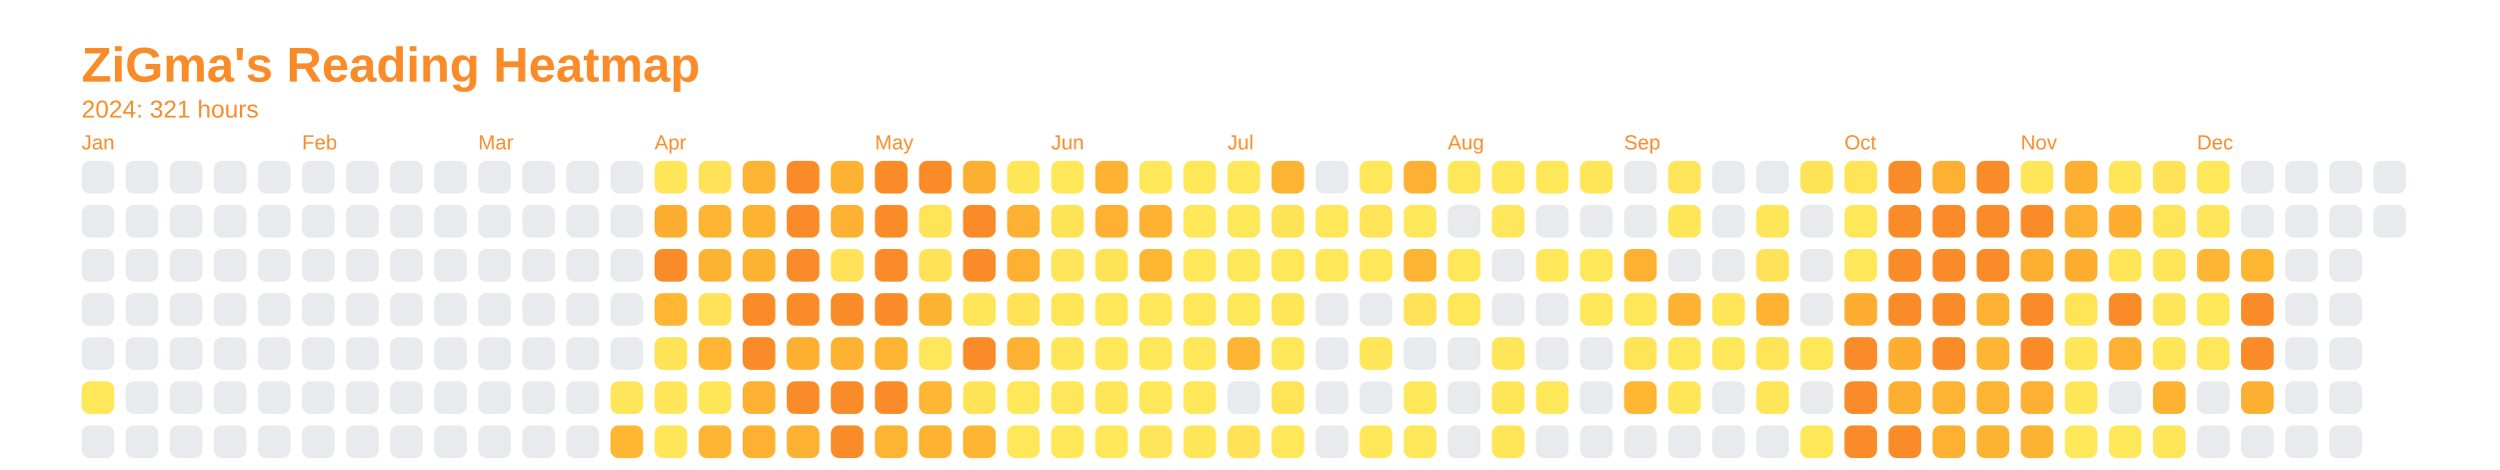
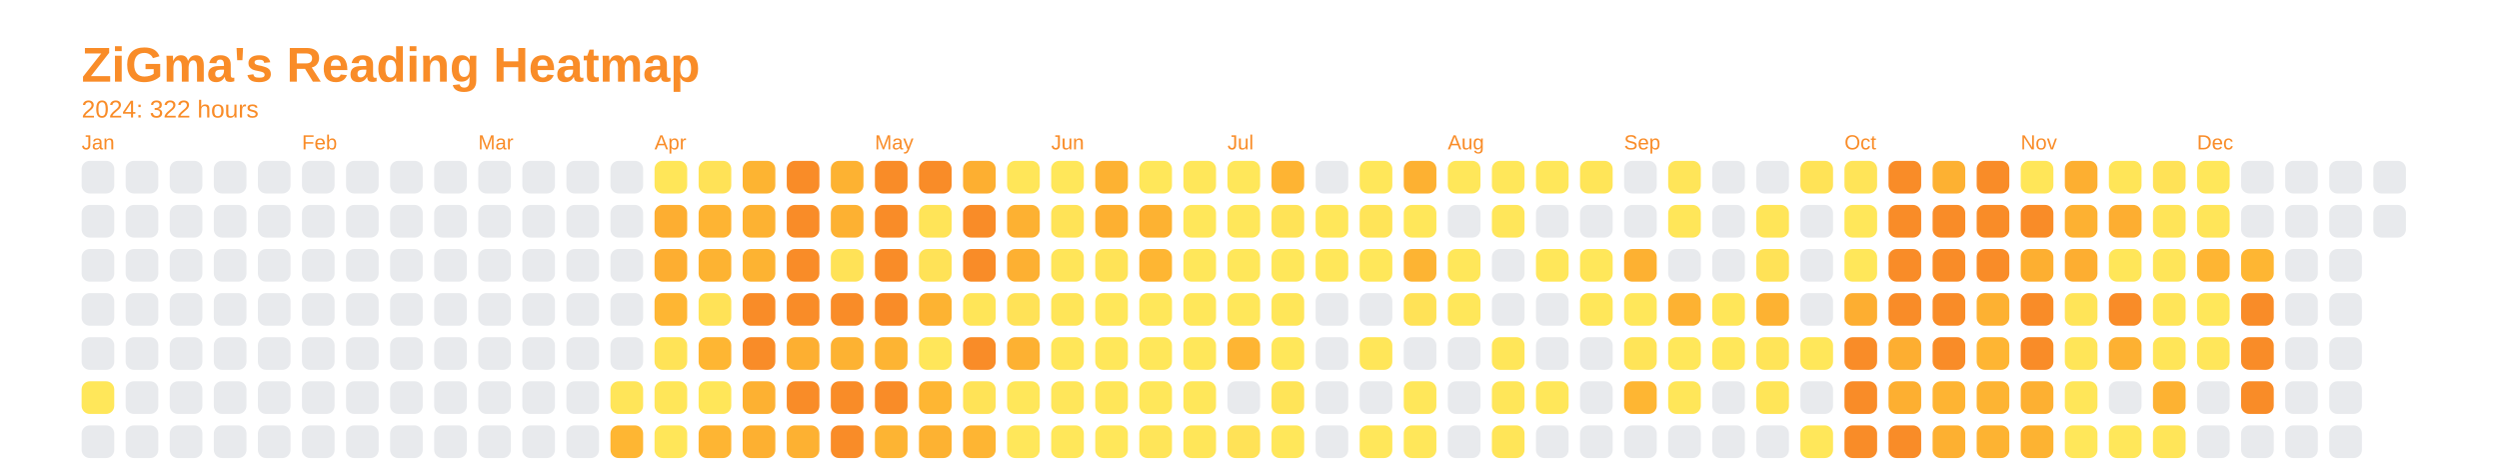
<svg xmlns="http://www.w3.org/2000/svg" baseProfile="full" height="57.5mm" version="1.1" viewBox="0,0,306.2,57.5" width="306.2mm">
  <defs />
  <rect fill="none" height="57.5" width="306.2" x="0" y="0" />
  <text fill="#f98c28" style="font-size:6px; font-family:Arial; font-weight:bold;" x="10" y="10">ZiGma's Reading Heatmap</text>
-   <text fill="#f98c28" style="font-size:3px; font-family:Arial;" x="10" y="14.4">2024: 321 hours</text>
+   <text fill="#f98c28" style="font-size:3px; font-family:Arial;" x="10" y="14.4">2024: 322 hours</text>
  <text fill="#f98c28" style="font-size:2.5px; font-family:Arial" x="10" y="18.3">Jan</text>
  <rect fill="#e8eaed" height="4" rx="1" ry="1" width="4" x="10" y="19.7" />
  <rect fill="#e8eaed" height="4" rx="1" ry="1" width="4" x="10" y="25.1" />
  <rect fill="#e8eaed" height="4" rx="1" ry="1" width="4" x="10" y="30.5" />
  <rect fill="#e8eaed" height="4" rx="1" ry="1" width="4" x="10" y="35.9" />
  <rect fill="#e8eaed" height="4" rx="1" ry="1" width="4" x="10" y="41.3" />
  <rect fill="#ffe75a" height="4" rx="1" ry="1" width="4" x="10" y="46.7" />
  <rect fill="#e8eaed" height="4" rx="1" ry="1" width="4" x="10" y="52.1" />
  <rect fill="#e8eaed" height="4" rx="1" ry="1" width="4" x="15.4" y="19.7" />
  <rect fill="#e8eaed" height="4" rx="1" ry="1" width="4" x="15.4" y="25.1" />
  <rect fill="#e8eaed" height="4" rx="1" ry="1" width="4" x="15.4" y="30.5" />
  <rect fill="#e8eaed" height="4" rx="1" ry="1" width="4" x="15.4" y="35.9" />
  <rect fill="#e8eaed" height="4" rx="1" ry="1" width="4" x="15.4" y="41.3" />
  <rect fill="#e8eaed" height="4" rx="1" ry="1" width="4" x="15.4" y="46.7" />
  <rect fill="#e8eaed" height="4" rx="1" ry="1" width="4" x="15.4" y="52.1" />
  <rect fill="#e8eaed" height="4" rx="1" ry="1" width="4" x="20.8" y="19.7" />
  <rect fill="#e8eaed" height="4" rx="1" ry="1" width="4" x="20.8" y="25.1" />
  <rect fill="#e8eaed" height="4" rx="1" ry="1" width="4" x="20.8" y="30.5" />
  <rect fill="#e8eaed" height="4" rx="1" ry="1" width="4" x="20.8" y="35.9" />
  <rect fill="#e8eaed" height="4" rx="1" ry="1" width="4" x="20.8" y="41.3" />
  <rect fill="#e8eaed" height="4" rx="1" ry="1" width="4" x="20.8" y="46.7" />
  <rect fill="#e8eaed" height="4" rx="1" ry="1" width="4" x="20.8" y="52.1" />
  <rect fill="#e8eaed" height="4" rx="1" ry="1" width="4" x="26.2" y="19.7" />
  <rect fill="#e8eaed" height="4" rx="1" ry="1" width="4" x="26.2" y="25.1" />
  <rect fill="#e8eaed" height="4" rx="1" ry="1" width="4" x="26.2" y="30.5" />
  <rect fill="#e8eaed" height="4" rx="1" ry="1" width="4" x="26.2" y="35.9" />
  <rect fill="#e8eaed" height="4" rx="1" ry="1" width="4" x="26.2" y="41.3" />
  <rect fill="#e8eaed" height="4" rx="1" ry="1" width="4" x="26.2" y="46.7" />
  <rect fill="#e8eaed" height="4" rx="1" ry="1" width="4" x="26.2" y="52.1" />
  <rect fill="#e8eaed" height="4" rx="1" ry="1" width="4" x="31.6" y="19.7" />
  <rect fill="#e8eaed" height="4" rx="1" ry="1" width="4" x="31.6" y="25.1" />
  <rect fill="#e8eaed" height="4" rx="1" ry="1" width="4" x="31.6" y="30.5" />
  <rect fill="#e8eaed" height="4" rx="1" ry="1" width="4" x="31.6" y="35.9" />
  <rect fill="#e8eaed" height="4" rx="1" ry="1" width="4" x="31.6" y="41.3" />
  <rect fill="#e8eaed" height="4" rx="1" ry="1" width="4" x="31.6" y="46.7" />
  <rect fill="#e8eaed" height="4" rx="1" ry="1" width="4" x="31.6" y="52.1" />
  <text fill="#f98c28" style="font-size:2.5px; font-family:Arial" x="37.0" y="18.3">Feb</text>
  <rect fill="#e8eaed" height="4" rx="1" ry="1" width="4" x="37.0" y="19.7" />
  <rect fill="#e8eaed" height="4" rx="1" ry="1" width="4" x="37.0" y="25.1" />
  <rect fill="#e8eaed" height="4" rx="1" ry="1" width="4" x="37.0" y="30.5" />
  <rect fill="#e8eaed" height="4" rx="1" ry="1" width="4" x="37.0" y="35.9" />
  <rect fill="#e8eaed" height="4" rx="1" ry="1" width="4" x="37.0" y="41.3" />
  <rect fill="#e8eaed" height="4" rx="1" ry="1" width="4" x="37.0" y="46.7" />
  <rect fill="#e8eaed" height="4" rx="1" ry="1" width="4" x="37.0" y="52.1" />
  <rect fill="#e8eaed" height="4" rx="1" ry="1" width="4" x="42.4" y="19.7" />
  <rect fill="#e8eaed" height="4" rx="1" ry="1" width="4" x="42.4" y="25.1" />
  <rect fill="#e8eaed" height="4" rx="1" ry="1" width="4" x="42.4" y="30.5" />
  <rect fill="#e8eaed" height="4" rx="1" ry="1" width="4" x="42.4" y="35.9" />
  <rect fill="#e8eaed" height="4" rx="1" ry="1" width="4" x="42.4" y="41.3" />
  <rect fill="#e8eaed" height="4" rx="1" ry="1" width="4" x="42.4" y="46.7" />
  <rect fill="#e8eaed" height="4" rx="1" ry="1" width="4" x="42.4" y="52.1" />
  <rect fill="#e8eaed" height="4" rx="1" ry="1" width="4" x="47.8" y="19.7" />
  <rect fill="#e8eaed" height="4" rx="1" ry="1" width="4" x="47.8" y="25.1" />
  <rect fill="#e8eaed" height="4" rx="1" ry="1" width="4" x="47.8" y="30.5" />
  <rect fill="#e8eaed" height="4" rx="1" ry="1" width="4" x="47.8" y="35.9" />
  <rect fill="#e8eaed" height="4" rx="1" ry="1" width="4" x="47.8" y="41.3" />
  <rect fill="#e8eaed" height="4" rx="1" ry="1" width="4" x="47.8" y="46.7" />
  <rect fill="#e8eaed" height="4" rx="1" ry="1" width="4" x="47.8" y="52.1" />
  <rect fill="#e8eaed" height="4" rx="1" ry="1" width="4" x="53.2" y="19.7" />
  <rect fill="#e8eaed" height="4" rx="1" ry="1" width="4" x="53.2" y="25.1" />
  <rect fill="#e8eaed" height="4" rx="1" ry="1" width="4" x="53.2" y="30.5" />
  <rect fill="#e8eaed" height="4" rx="1" ry="1" width="4" x="53.2" y="35.9" />
  <rect fill="#e8eaed" height="4" rx="1" ry="1" width="4" x="53.2" y="41.3" />
  <rect fill="#e8eaed" height="4" rx="1" ry="1" width="4" x="53.2" y="46.7" />
  <rect fill="#e8eaed" height="4" rx="1" ry="1" width="4" x="53.2" y="52.1" />
  <text fill="#f98c28" style="font-size:2.5px; font-family:Arial" x="58.6" y="18.3">Mar</text>
  <rect fill="#e8eaed" height="4" rx="1" ry="1" width="4" x="58.6" y="19.7" />
  <rect fill="#e8eaed" height="4" rx="1" ry="1" width="4" x="58.6" y="25.1" />
  <rect fill="#e8eaed" height="4" rx="1" ry="1" width="4" x="58.6" y="30.5" />
  <rect fill="#e8eaed" height="4" rx="1" ry="1" width="4" x="58.6" y="35.9" />
  <rect fill="#e8eaed" height="4" rx="1" ry="1" width="4" x="58.6" y="41.3" />
  <rect fill="#e8eaed" height="4" rx="1" ry="1" width="4" x="58.6" y="46.7" />
  <rect fill="#e8eaed" height="4" rx="1" ry="1" width="4" x="58.6" y="52.1" />
  <rect fill="#e8eaed" height="4" rx="1" ry="1" width="4" x="64" y="19.7" />
  <rect fill="#e8eaed" height="4" rx="1" ry="1" width="4" x="64" y="25.1" />
  <rect fill="#e8eaed" height="4" rx="1" ry="1" width="4" x="64" y="30.5" />
  <rect fill="#e8eaed" height="4" rx="1" ry="1" width="4" x="64" y="35.9" />
  <rect fill="#e8eaed" height="4" rx="1" ry="1" width="4" x="64" y="41.3" />
  <rect fill="#e8eaed" height="4" rx="1" ry="1" width="4" x="64" y="46.7" />
  <rect fill="#e8eaed" height="4" rx="1" ry="1" width="4" x="64" y="52.1" />
  <rect fill="#e8eaed" height="4" rx="1" ry="1" width="4" x="69.4" y="19.7" />
  <rect fill="#e8eaed" height="4" rx="1" ry="1" width="4" x="69.4" y="25.1" />
  <rect fill="#e8eaed" height="4" rx="1" ry="1" width="4" x="69.4" y="30.5" />
  <rect fill="#e8eaed" height="4" rx="1" ry="1" width="4" x="69.4" y="35.9" />
  <rect fill="#e8eaed" height="4" rx="1" ry="1" width="4" x="69.4" y="41.3" />
  <rect fill="#e8eaed" height="4" rx="1" ry="1" width="4" x="69.4" y="46.7" />
  <rect fill="#e8eaed" height="4" rx="1" ry="1" width="4" x="69.4" y="52.1" />
  <rect fill="#e8eaed" height="4" rx="1" ry="1" width="4" x="74.8" y="19.7" />
  <rect fill="#e8eaed" height="4" rx="1" ry="1" width="4" x="74.8" y="25.1" />
  <rect fill="#e8eaed" height="4" rx="1" ry="1" width="4" x="74.8" y="30.5" />
  <rect fill="#e8eaed" height="4" rx="1" ry="1" width="4" x="74.8" y="35.9" />
  <rect fill="#e8eaed" height="4" rx="1" ry="1" width="4" x="74.8" y="41.3" />
  <rect fill="#ffe559" height="4" rx="1" ry="1" width="4" x="74.8" y="46.7" />
  <rect fill="#feb633" height="4" rx="1" ry="1" width="4" x="74.8" y="52.1" />
  <text fill="#f98c28" style="font-size:2.5px; font-family:Arial" x="80.2" y="18.3">Apr</text>
  <rect fill="#ffe659" height="4" rx="1" ry="1" width="4" x="80.2" y="19.7" />
  <rect fill="#fdae31" height="4" rx="1" ry="1" width="4" x="80.2" y="25.1" />
-   <rect fill="#f98c28" height="4" rx="1" ry="1" width="4" x="80.2" y="30.5" />
+   <rect fill="#fdae31" height="4" rx="1" ry="1" width="4" x="80.2" y="30.5" />
  <rect fill="#feb633" height="4" rx="1" ry="1" width="4" x="80.2" y="35.9" />
  <rect fill="#ffe357" height="4" rx="1" ry="1" width="4" x="80.2" y="41.3" />
  <rect fill="#ffe659" height="4" rx="1" ry="1" width="4" x="80.2" y="46.7" />
  <rect fill="#ffe659" height="4" rx="1" ry="1" width="4" x="80.2" y="52.1" />
  <rect fill="#ffe257" height="4" rx="1" ry="1" width="4" x="85.6" y="19.7" />
  <rect fill="#feb433" height="4" rx="1" ry="1" width="4" x="85.6" y="25.1" />
  <rect fill="#fdb332" height="4" rx="1" ry="1" width="4" x="85.6" y="30.5" />
  <rect fill="#ffe257" height="4" rx="1" ry="1" width="4" x="85.6" y="35.9" />
  <rect fill="#feb633" height="4" rx="1" ry="1" width="4" x="85.6" y="41.3" />
  <rect fill="#ffe659" height="4" rx="1" ry="1" width="4" x="85.6" y="46.7" />
  <rect fill="#feb533" height="4" rx="1" ry="1" width="4" x="85.6" y="52.1" />
  <rect fill="#fdb432" height="4" rx="1" ry="1" width="4" x="91" y="19.7" />
  <rect fill="#fdb232" height="4" rx="1" ry="1" width="4" x="91" y="25.1" />
  <rect fill="#fdb332" height="4" rx="1" ry="1" width="4" x="91" y="30.5" />
  <rect fill="#f98c28" height="4" rx="1" ry="1" width="4" x="91" y="35.9" />
  <rect fill="#f98c28" height="4" rx="1" ry="1" width="4" x="91" y="41.3" />
  <rect fill="#fdb132" height="4" rx="1" ry="1" width="4" x="91" y="46.7" />
  <rect fill="#fdb031" height="4" rx="1" ry="1" width="4" x="91" y="52.1" />
  <rect fill="#f98c28" height="4" rx="1" ry="1" width="4" x="96.4" y="19.7" />
  <rect fill="#f98c28" height="4" rx="1" ry="1" width="4" x="96.4" y="25.1" />
  <rect fill="#f98c28" height="4" rx="1" ry="1" width="4" x="96.4" y="30.5" />
  <rect fill="#f98c28" height="4" rx="1" ry="1" width="4" x="96.4" y="35.9" />
  <rect fill="#fdaf31" height="4" rx="1" ry="1" width="4" x="96.4" y="41.3" />
  <rect fill="#f98c28" height="4" rx="1" ry="1" width="4" x="96.4" y="46.7" />
  <rect fill="#fdb132" height="4" rx="1" ry="1" width="4" x="96.4" y="52.1" />
  <rect fill="#fdb232" height="4" rx="1" ry="1" width="4" x="101.8" y="19.7" />
  <rect fill="#fdb132" height="4" rx="1" ry="1" width="4" x="101.8" y="25.1" />
  <rect fill="#ffe257" height="4" rx="1" ry="1" width="4" x="101.8" y="30.5" />
  <rect fill="#f98c28" height="4" rx="1" ry="1" width="4" x="101.8" y="35.9" />
  <rect fill="#fdb232" height="4" rx="1" ry="1" width="4" x="101.8" y="41.3" />
  <rect fill="#f98c28" height="4" rx="1" ry="1" width="4" x="101.8" y="46.7" />
  <rect fill="#f98c28" height="4" rx="1" ry="1" width="4" x="101.8" y="52.1" />
  <text fill="#f98c28" style="font-size:2.5px; font-family:Arial" x="107.2" y="18.3">May</text>
  <rect fill="#f98c28" height="4" rx="1" ry="1" width="4" x="107.2" y="19.7" />
  <rect fill="#f98c28" height="4" rx="1" ry="1" width="4" x="107.2" y="25.1" />
  <rect fill="#f98c28" height="4" rx="1" ry="1" width="4" x="107.2" y="30.5" />
  <rect fill="#f98c28" height="4" rx="1" ry="1" width="4" x="107.2" y="35.9" />
  <rect fill="#fdb433" height="4" rx="1" ry="1" width="4" x="107.2" y="41.3" />
  <rect fill="#f98c28" height="4" rx="1" ry="1" width="4" x="107.2" y="46.7" />
  <rect fill="#fdb433" height="4" rx="1" ry="1" width="4" x="107.2" y="52.1" />
  <rect fill="#f98c28" height="4" rx="1" ry="1" width="4" x="112.6" y="19.7" />
  <rect fill="#ffe458" height="4" rx="1" ry="1" width="4" x="112.6" y="25.1" />
  <rect fill="#ffe257" height="4" rx="1" ry="1" width="4" x="112.6" y="30.5" />
  <rect fill="#fdb332" height="4" rx="1" ry="1" width="4" x="112.6" y="35.9" />
  <rect fill="#ffe65a" height="4" rx="1" ry="1" width="4" x="112.6" y="41.3" />
  <rect fill="#feb633" height="4" rx="1" ry="1" width="4" x="112.6" y="46.7" />
  <rect fill="#fdb232" height="4" rx="1" ry="1" width="4" x="112.6" y="52.1" />
  <rect fill="#fdaf31" height="4" rx="1" ry="1" width="4" x="118" y="19.7" />
  <rect fill="#f98c28" height="4" rx="1" ry="1" width="4" x="118" y="25.1" />
  <rect fill="#f98c28" height="4" rx="1" ry="1" width="4" x="118" y="30.5" />
  <rect fill="#ffe558" height="4" rx="1" ry="1" width="4" x="118" y="35.9" />
  <rect fill="#f98c28" height="4" rx="1" ry="1" width="4" x="118" y="41.3" />
  <rect fill="#ffe357" height="4" rx="1" ry="1" width="4" x="118" y="46.7" />
  <rect fill="#feb533" height="4" rx="1" ry="1" width="4" x="118" y="52.1" />
  <rect fill="#ffe659" height="4" rx="1" ry="1" width="4" x="123.4" y="19.7" />
  <rect fill="#fdb132" height="4" rx="1" ry="1" width="4" x="123.4" y="25.1" />
  <rect fill="#fdb032" height="4" rx="1" ry="1" width="4" x="123.4" y="30.5" />
  <rect fill="#ffe257" height="4" rx="1" ry="1" width="4" x="123.4" y="35.9" />
  <rect fill="#fdb132" height="4" rx="1" ry="1" width="4" x="123.4" y="41.3" />
  <rect fill="#ffe75a" height="4" rx="1" ry="1" width="4" x="123.4" y="46.7" />
  <rect fill="#ffe75a" height="4" rx="1" ry="1" width="4" x="123.4" y="52.1" />
  <text fill="#f98c28" style="font-size:2.5px; font-family:Arial" x="128.8" y="18.3">Jun</text>
  <rect fill="#ffe75a" height="4" rx="1" ry="1" width="4" x="128.8" y="19.7" />
  <rect fill="#ffe357" height="4" rx="1" ry="1" width="4" x="128.8" y="25.1" />
  <rect fill="#ffe559" height="4" rx="1" ry="1" width="4" x="128.8" y="30.5" />
  <rect fill="#ffe558" height="4" rx="1" ry="1" width="4" x="128.8" y="35.9" />
  <rect fill="#ffe659" height="4" rx="1" ry="1" width="4" x="128.8" y="41.3" />
  <rect fill="#ffe65a" height="4" rx="1" ry="1" width="4" x="128.8" y="46.7" />
  <rect fill="#ffe75a" height="4" rx="1" ry="1" width="4" x="128.8" y="52.1" />
  <rect fill="#fdb232" height="4" rx="1" ry="1" width="4" x="134.2" y="19.7" />
  <rect fill="#fdb031" height="4" rx="1" ry="1" width="4" x="134.2" y="25.1" />
  <rect fill="#ffe357" height="4" rx="1" ry="1" width="4" x="134.2" y="30.5" />
  <rect fill="#ffe75a" height="4" rx="1" ry="1" width="4" x="134.2" y="35.9" />
  <rect fill="#ffe75a" height="4" rx="1" ry="1" width="4" x="134.2" y="41.3" />
  <rect fill="#ffe659" height="4" rx="1" ry="1" width="4" x="134.2" y="46.7" />
  <rect fill="#ffe75a" height="4" rx="1" ry="1" width="4" x="134.2" y="52.1" />
  <rect fill="#ffe75a" height="4" rx="1" ry="1" width="4" x="139.6" y="19.7" />
  <rect fill="#fdb232" height="4" rx="1" ry="1" width="4" x="139.6" y="25.1" />
  <rect fill="#feb633" height="4" rx="1" ry="1" width="4" x="139.6" y="30.5" />
  <rect fill="#ffe75a" height="4" rx="1" ry="1" width="4" x="139.6" y="35.9" />
  <rect fill="#ffe75a" height="4" rx="1" ry="1" width="4" x="139.6" y="41.3" />
  <rect fill="#ffe75a" height="4" rx="1" ry="1" width="4" x="139.6" y="46.7" />
  <rect fill="#ffe559" height="4" rx="1" ry="1" width="4" x="139.6" y="52.1" />
  <rect fill="#ffe75a" height="4" rx="1" ry="1" width="4" x="145" y="19.7" />
  <rect fill="#ffe75a" height="4" rx="1" ry="1" width="4" x="145" y="25.1" />
  <rect fill="#ffe75a" height="4" rx="1" ry="1" width="4" x="145" y="30.5" />
  <rect fill="#ffe75a" height="4" rx="1" ry="1" width="4" x="145" y="35.9" />
  <rect fill="#ffe75a" height="4" rx="1" ry="1" width="4" x="145" y="41.3" />
  <rect fill="#ffe75a" height="4" rx="1" ry="1" width="4" x="145" y="46.7" />
  <rect fill="#ffe659" height="4" rx="1" ry="1" width="4" x="145" y="52.1" />
  <text fill="#f98c28" style="font-size:2.5px; font-family:Arial" x="150.4" y="18.3">Jul</text>
  <rect fill="#ffe75a" height="4" rx="1" ry="1" width="4" x="150.4" y="19.7" />
  <rect fill="#ffe75a" height="4" rx="1" ry="1" width="4" x="150.4" y="25.1" />
  <rect fill="#ffe75a" height="4" rx="1" ry="1" width="4" x="150.4" y="30.5" />
  <rect fill="#ffe75a" height="4" rx="1" ry="1" width="4" x="150.4" y="35.9" />
  <rect fill="#feb533" height="4" rx="1" ry="1" width="4" x="150.4" y="41.3" />
  <rect fill="#e8eaed" height="4" rx="1" ry="1" width="4" x="150.4" y="46.7" />
  <rect fill="#ffe257" height="4" rx="1" ry="1" width="4" x="150.4" y="52.1" />
  <rect fill="#feb433" height="4" rx="1" ry="1" width="4" x="155.8" y="19.7" />
  <rect fill="#ffe357" height="4" rx="1" ry="1" width="4" x="155.8" y="25.1" />
  <rect fill="#ffe75a" height="4" rx="1" ry="1" width="4" x="155.8" y="30.5" />
  <rect fill="#ffe659" height="4" rx="1" ry="1" width="4" x="155.8" y="35.9" />
  <rect fill="#ffe75a" height="4" rx="1" ry="1" width="4" x="155.8" y="41.3" />
  <rect fill="#ffe458" height="4" rx="1" ry="1" width="4" x="155.8" y="46.7" />
  <rect fill="#ffe75a" height="4" rx="1" ry="1" width="4" x="155.8" y="52.1" />
  <rect fill="#e8eaed" height="4" rx="1" ry="1" width="4" x="161.2" y="19.7" />
  <rect fill="#ffe75a" height="4" rx="1" ry="1" width="4" x="161.2" y="25.1" />
  <rect fill="#ffe75a" height="4" rx="1" ry="1" width="4" x="161.2" y="30.5" />
  <rect fill="#e8eaed" height="4" rx="1" ry="1" width="4" x="161.2" y="35.9" />
  <rect fill="#e8eaed" height="4" rx="1" ry="1" width="4" x="161.2" y="41.3" />
  <rect fill="#e8eaed" height="4" rx="1" ry="1" width="4" x="161.2" y="46.7" />
  <rect fill="#e8eaed" height="4" rx="1" ry="1" width="4" x="161.2" y="52.1" />
  <rect fill="#ffe75a" height="4" rx="1" ry="1" width="4" x="166.6" y="19.7" />
  <rect fill="#ffe458" height="4" rx="1" ry="1" width="4" x="166.6" y="25.1" />
  <rect fill="#ffe75a" height="4" rx="1" ry="1" width="4" x="166.6" y="30.5" />
  <rect fill="#e8eaed" height="4" rx="1" ry="1" width="4" x="166.6" y="35.9" />
  <rect fill="#ffe659" height="4" rx="1" ry="1" width="4" x="166.6" y="41.3" />
  <rect fill="#e8eaed" height="4" rx="1" ry="1" width="4" x="166.6" y="46.7" />
  <rect fill="#ffe75a" height="4" rx="1" ry="1" width="4" x="166.6" y="52.1" />
  <rect fill="#fdb132" height="4" rx="1" ry="1" width="4" x="172" y="19.7" />
  <rect fill="#ffe75a" height="4" rx="1" ry="1" width="4" x="172" y="25.1" />
  <rect fill="#fdb433" height="4" rx="1" ry="1" width="4" x="172" y="30.5" />
  <rect fill="#ffe257" height="4" rx="1" ry="1" width="4" x="172" y="35.9" />
  <rect fill="#e8eaed" height="4" rx="1" ry="1" width="4" x="172" y="41.3" />
  <rect fill="#ffe75a" height="4" rx="1" ry="1" width="4" x="172" y="46.7" />
  <rect fill="#ffe75a" height="4" rx="1" ry="1" width="4" x="172" y="52.1" />
  <text fill="#f98c28" style="font-size:2.5px; font-family:Arial" x="177.4" y="18.3">Aug</text>
  <rect fill="#ffe75a" height="4" rx="1" ry="1" width="4" x="177.4" y="19.7" />
  <rect fill="#e8eaed" height="4" rx="1" ry="1" width="4" x="177.4" y="25.1" />
  <rect fill="#ffe75a" height="4" rx="1" ry="1" width="4" x="177.4" y="30.5" />
  <rect fill="#ffe75a" height="4" rx="1" ry="1" width="4" x="177.4" y="35.9" />
  <rect fill="#e8eaed" height="4" rx="1" ry="1" width="4" x="177.4" y="41.3" />
  <rect fill="#e8eaed" height="4" rx="1" ry="1" width="4" x="177.4" y="46.7" />
  <rect fill="#e8eaed" height="4" rx="1" ry="1" width="4" x="177.4" y="52.1" />
  <rect fill="#ffe75a" height="4" rx="1" ry="1" width="4" x="182.8" y="19.7" />
  <rect fill="#ffe65a" height="4" rx="1" ry="1" width="4" x="182.8" y="25.1" />
  <rect fill="#e8eaed" height="4" rx="1" ry="1" width="4" x="182.8" y="30.5" />
  <rect fill="#e8eaed" height="4" rx="1" ry="1" width="4" x="182.8" y="35.9" />
  <rect fill="#ffe659" height="4" rx="1" ry="1" width="4" x="182.8" y="41.3" />
  <rect fill="#ffe659" height="4" rx="1" ry="1" width="4" x="182.8" y="46.7" />
  <rect fill="#ffe558" height="4" rx="1" ry="1" width="4" x="182.8" y="52.1" />
  <rect fill="#ffe75a" height="4" rx="1" ry="1" width="4" x="188.2" y="19.7" />
  <rect fill="#e8eaed" height="4" rx="1" ry="1" width="4" x="188.2" y="25.1" />
  <rect fill="#ffe75a" height="4" rx="1" ry="1" width="4" x="188.2" y="30.5" />
  <rect fill="#e8eaed" height="4" rx="1" ry="1" width="4" x="188.2" y="35.9" />
  <rect fill="#e8eaed" height="4" rx="1" ry="1" width="4" x="188.2" y="41.3" />
  <rect fill="#ffe75a" height="4" rx="1" ry="1" width="4" x="188.2" y="46.7" />
  <rect fill="#e8eaed" height="4" rx="1" ry="1" width="4" x="188.2" y="52.1" />
  <rect fill="#ffe558" height="4" rx="1" ry="1" width="4" x="193.6" y="19.7" />
  <rect fill="#e8eaed" height="4" rx="1" ry="1" width="4" x="193.6" y="25.1" />
  <rect fill="#ffe75a" height="4" rx="1" ry="1" width="4" x="193.6" y="30.5" />
  <rect fill="#ffe75a" height="4" rx="1" ry="1" width="4" x="193.6" y="35.9" />
  <rect fill="#e8eaed" height="4" rx="1" ry="1" width="4" x="193.6" y="41.3" />
  <rect fill="#e8eaed" height="4" rx="1" ry="1" width="4" x="193.6" y="46.7" />
  <rect fill="#e8eaed" height="4" rx="1" ry="1" width="4" x="193.6" y="52.1" />
  <text fill="#f98c28" style="font-size:2.5px; font-family:Arial" x="199" y="18.3">Sep</text>
  <rect fill="#e8eaed" height="4" rx="1" ry="1" width="4" x="199" y="19.7" />
  <rect fill="#e8eaed" height="4" rx="1" ry="1" width="4" x="199" y="25.1" />
  <rect fill="#fdb132" height="4" rx="1" ry="1" width="4" x="199" y="30.5" />
  <rect fill="#ffe75a" height="4" rx="1" ry="1" width="4" x="199" y="35.9" />
  <rect fill="#ffe458" height="4" rx="1" ry="1" width="4" x="199" y="41.3" />
  <rect fill="#feb633" height="4" rx="1" ry="1" width="4" x="199" y="46.7" />
  <rect fill="#e8eaed" height="4" rx="1" ry="1" width="4" x="199" y="52.1" />
  <rect fill="#ffe559" height="4" rx="1" ry="1" width="4" x="204.4" y="19.7" />
  <rect fill="#ffe659" height="4" rx="1" ry="1" width="4" x="204.4" y="25.1" />
  <rect fill="#e8eaed" height="4" rx="1" ry="1" width="4" x="204.4" y="30.5" />
  <rect fill="#fdb232" height="4" rx="1" ry="1" width="4" x="204.4" y="35.9" />
  <rect fill="#ffe75a" height="4" rx="1" ry="1" width="4" x="204.4" y="41.3" />
  <rect fill="#ffe659" height="4" rx="1" ry="1" width="4" x="204.4" y="46.7" />
  <rect fill="#e8eaed" height="4" rx="1" ry="1" width="4" x="204.4" y="52.1" />
  <rect fill="#e8eaed" height="4" rx="1" ry="1" width="4" x="209.8" y="19.7" />
  <rect fill="#e8eaed" height="4" rx="1" ry="1" width="4" x="209.8" y="25.1" />
  <rect fill="#e8eaed" height="4" rx="1" ry="1" width="4" x="209.8" y="30.5" />
  <rect fill="#ffe659" height="4" rx="1" ry="1" width="4" x="209.8" y="35.9" />
  <rect fill="#ffe75a" height="4" rx="1" ry="1" width="4" x="209.8" y="41.3" />
  <rect fill="#e8eaed" height="4" rx="1" ry="1" width="4" x="209.8" y="46.7" />
  <rect fill="#e8eaed" height="4" rx="1" ry="1" width="4" x="209.8" y="52.1" />
  <rect fill="#e8eaed" height="4" rx="1" ry="1" width="4" x="215.2" y="19.7" />
  <rect fill="#ffe558" height="4" rx="1" ry="1" width="4" x="215.2" y="25.1" />
  <rect fill="#ffe257" height="4" rx="1" ry="1" width="4" x="215.2" y="30.5" />
  <rect fill="#fdb232" height="4" rx="1" ry="1" width="4" x="215.2" y="35.9" />
  <rect fill="#ffe458" height="4" rx="1" ry="1" width="4" x="215.2" y="41.3" />
  <rect fill="#ffe558" height="4" rx="1" ry="1" width="4" x="215.2" y="46.7" />
  <rect fill="#e8eaed" height="4" rx="1" ry="1" width="4" x="215.2" y="52.1" />
  <rect fill="#ffe357" height="4" rx="1" ry="1" width="4" x="220.6" y="19.7" />
  <rect fill="#e8eaed" height="4" rx="1" ry="1" width="4" x="220.6" y="25.1" />
  <rect fill="#e8eaed" height="4" rx="1" ry="1" width="4" x="220.6" y="30.5" />
  <rect fill="#e8eaed" height="4" rx="1" ry="1" width="4" x="220.6" y="35.9" />
  <rect fill="#ffe75a" height="4" rx="1" ry="1" width="4" x="220.6" y="41.3" />
  <rect fill="#e8eaed" height="4" rx="1" ry="1" width="4" x="220.6" y="46.7" />
  <rect fill="#ffe75a" height="4" rx="1" ry="1" width="4" x="220.6" y="52.1" />
  <text fill="#f98c28" style="font-size:2.5px; font-family:Arial" x="226" y="18.3">Oct</text>
  <rect fill="#ffe458" height="4" rx="1" ry="1" width="4" x="226" y="19.7" />
  <rect fill="#ffe75a" height="4" rx="1" ry="1" width="4" x="226" y="25.1" />
  <rect fill="#ffe75a" height="4" rx="1" ry="1" width="4" x="226" y="30.5" />
  <rect fill="#fdae31" height="4" rx="1" ry="1" width="4" x="226" y="35.9" />
  <rect fill="#f98c28" height="4" rx="1" ry="1" width="4" x="226" y="41.3" />
  <rect fill="#f98c28" height="4" rx="1" ry="1" width="4" x="226" y="46.7" />
  <rect fill="#f98c28" height="4" rx="1" ry="1" width="4" x="226" y="52.1" />
  <rect fill="#f98c28" height="4" rx="1" ry="1" width="4" x="231.4" y="19.7" />
  <rect fill="#f98c28" height="4" rx="1" ry="1" width="4" x="231.4" y="25.1" />
  <rect fill="#f98c28" height="4" rx="1" ry="1" width="4" x="231.4" y="30.5" />
  <rect fill="#f98c28" height="4" rx="1" ry="1" width="4" x="231.4" y="35.9" />
  <rect fill="#fdae31" height="4" rx="1" ry="1" width="4" x="231.4" y="41.3" />
  <rect fill="#fdaf31" height="4" rx="1" ry="1" width="4" x="231.4" y="46.7" />
  <rect fill="#f98c28" height="4" rx="1" ry="1" width="4" x="231.4" y="52.1" />
  <rect fill="#fdb132" height="4" rx="1" ry="1" width="4" x="236.8" y="19.7" />
  <rect fill="#f98c28" height="4" rx="1" ry="1" width="4" x="236.8" y="25.1" />
  <rect fill="#f98c28" height="4" rx="1" ry="1" width="4" x="236.8" y="30.5" />
  <rect fill="#f98c28" height="4" rx="1" ry="1" width="4" x="236.8" y="35.9" />
  <rect fill="#f98c28" height="4" rx="1" ry="1" width="4" x="236.8" y="41.3" />
  <rect fill="#feb433" height="4" rx="1" ry="1" width="4" x="236.8" y="46.7" />
  <rect fill="#fdb031" height="4" rx="1" ry="1" width="4" x="236.8" y="52.1" />
  <rect fill="#f98c28" height="4" rx="1" ry="1" width="4" x="242.2" y="19.7" />
  <rect fill="#f98c28" height="4" rx="1" ry="1" width="4" x="242.2" y="25.1" />
  <rect fill="#f98c28" height="4" rx="1" ry="1" width="4" x="242.2" y="30.5" />
  <rect fill="#fdb132" height="4" rx="1" ry="1" width="4" x="242.2" y="35.9" />
  <rect fill="#feb533" height="4" rx="1" ry="1" width="4" x="242.2" y="41.3" />
  <rect fill="#fdb433" height="4" rx="1" ry="1" width="4" x="242.2" y="46.7" />
  <rect fill="#fdb332" height="4" rx="1" ry="1" width="4" x="242.2" y="52.1" />
  <text fill="#f98c28" style="font-size:2.5px; font-family:Arial" x="247.6" y="18.3">Nov</text>
  <rect fill="#ffe659" height="4" rx="1" ry="1" width="4" x="247.6" y="19.7" />
  <rect fill="#f98c28" height="4" rx="1" ry="1" width="4" x="247.6" y="25.1" />
  <rect fill="#fdaf31" height="4" rx="1" ry="1" width="4" x="247.6" y="30.5" />
  <rect fill="#f98c28" height="4" rx="1" ry="1" width="4" x="247.6" y="35.9" />
  <rect fill="#f98c28" height="4" rx="1" ry="1" width="4" x="247.6" y="41.3" />
  <rect fill="#fdb032" height="4" rx="1" ry="1" width="4" x="247.6" y="46.7" />
  <rect fill="#fdb332" height="4" rx="1" ry="1" width="4" x="247.6" y="52.1" />
  <rect fill="#fdaf31" height="4" rx="1" ry="1" width="4" x="253" y="19.7" />
  <rect fill="#fdb132" height="4" rx="1" ry="1" width="4" x="253" y="25.1" />
  <rect fill="#fdae31" height="4" rx="1" ry="1" width="4" x="253" y="30.5" />
  <rect fill="#ffe458" height="4" rx="1" ry="1" width="4" x="253" y="35.9" />
  <rect fill="#ffe558" height="4" rx="1" ry="1" width="4" x="253" y="41.3" />
  <rect fill="#ffe659" height="4" rx="1" ry="1" width="4" x="253" y="46.7" />
  <rect fill="#ffe75a" height="4" rx="1" ry="1" width="4" x="253" y="52.1" />
  <rect fill="#ffe558" height="4" rx="1" ry="1" width="4" x="258.4" y="19.7" />
  <rect fill="#fdae31" height="4" rx="1" ry="1" width="4" x="258.4" y="25.1" />
  <rect fill="#ffe659" height="4" rx="1" ry="1" width="4" x="258.4" y="30.5" />
  <rect fill="#f98c28" height="4" rx="1" ry="1" width="4" x="258.4" y="35.9" />
  <rect fill="#fdb132" height="4" rx="1" ry="1" width="4" x="258.4" y="41.3" />
  <rect fill="#e8eaed" height="4" rx="1" ry="1" width="4" x="258.4" y="46.7" />
  <rect fill="#ffe75a" height="4" rx="1" ry="1" width="4" x="258.4" y="52.1" />
  <rect fill="#ffe257" height="4" rx="1" ry="1" width="4" x="263.8" y="19.7" />
  <rect fill="#ffe458" height="4" rx="1" ry="1" width="4" x="263.8" y="25.1" />
  <rect fill="#ffe559" height="4" rx="1" ry="1" width="4" x="263.8" y="30.5" />
  <rect fill="#ffe559" height="4" rx="1" ry="1" width="4" x="263.8" y="35.9" />
  <rect fill="#ffe558" height="4" rx="1" ry="1" width="4" x="263.8" y="41.3" />
  <rect fill="#fdb232" height="4" rx="1" ry="1" width="4" x="263.8" y="46.7" />
  <rect fill="#ffe559" height="4" rx="1" ry="1" width="4" x="263.8" y="52.1" />
  <text fill="#f98c28" style="font-size:2.5px; font-family:Arial" x="269.2" y="18.3">Dec</text>
  <rect fill="#ffe75a" height="4" rx="1" ry="1" width="4" x="269.2" y="19.7" />
  <rect fill="#ffe559" height="4" rx="1" ry="1" width="4" x="269.2" y="25.1" />
  <rect fill="#feb533" height="4" rx="1" ry="1" width="4" x="269.2" y="30.5" />
  <rect fill="#ffe75a" height="4" rx="1" ry="1" width="4" x="269.2" y="35.9" />
  <rect fill="#ffe65a" height="4" rx="1" ry="1" width="4" x="269.2" y="41.3" />
  <rect fill="#e8eaed" height="4" rx="1" ry="1" width="4" x="269.2" y="46.7" />
  <rect fill="#e8eaed" height="4" rx="1" ry="1" width="4" x="269.2" y="52.1" />
  <rect fill="#e8eaed" height="4" rx="1" ry="1" width="4" x="274.6" y="19.7" />
  <rect fill="#e8eaed" height="4" rx="1" ry="1" width="4" x="274.6" y="25.1" />
  <rect fill="#feb633" height="4" rx="1" ry="1" width="4" x="274.6" y="30.5" />
  <rect fill="#f98c28" height="4" rx="1" ry="1" width="4" x="274.6" y="35.9" />
  <rect fill="#f98c28" height="4" rx="1" ry="1" width="4" x="274.6" y="41.3" />
-   <rect fill="#fdaf31" height="4" rx="1" ry="1" width="4" x="274.6" y="46.7" />
+   <rect fill="#f98c28" height="4" rx="1" ry="1" width="4" x="274.6" y="46.7" />
  <rect fill="#e8eaed" height="4" rx="1" ry="1" width="4" x="274.6" y="52.1" />
  <rect fill="#e8eaed" height="4" rx="1" ry="1" width="4" x="280" y="19.7" />
  <rect fill="#e8eaed" height="4" rx="1" ry="1" width="4" x="280" y="25.1" />
  <rect fill="#e8eaed" height="4" rx="1" ry="1" width="4" x="280" y="30.5" />
  <rect fill="#e8eaed" height="4" rx="1" ry="1" width="4" x="280" y="35.9" />
  <rect fill="#e8eaed" height="4" rx="1" ry="1" width="4" x="280" y="41.3" />
  <rect fill="#e8eaed" height="4" rx="1" ry="1" width="4" x="280" y="46.7" />
  <rect fill="#e8eaed" height="4" rx="1" ry="1" width="4" x="280" y="52.1" />
  <rect fill="#e8eaed" height="4" rx="1" ry="1" width="4" x="285.4" y="19.7" />
  <rect fill="#e8eaed" height="4" rx="1" ry="1" width="4" x="285.4" y="25.1" />
  <rect fill="#e8eaed" height="4" rx="1" ry="1" width="4" x="285.4" y="30.5" />
  <rect fill="#e8eaed" height="4" rx="1" ry="1" width="4" x="285.4" y="35.9" />
  <rect fill="#e8eaed" height="4" rx="1" ry="1" width="4" x="285.4" y="41.3" />
  <rect fill="#e8eaed" height="4" rx="1" ry="1" width="4" x="285.4" y="46.7" />
  <rect fill="#e8eaed" height="4" rx="1" ry="1" width="4" x="285.4" y="52.1" />
  <rect fill="#e8eaed" height="4" rx="1" ry="1" width="4" x="290.8" y="19.7" />
  <rect fill="#e8eaed" height="4" rx="1" ry="1" width="4" x="290.8" y="25.1" />
</svg>
